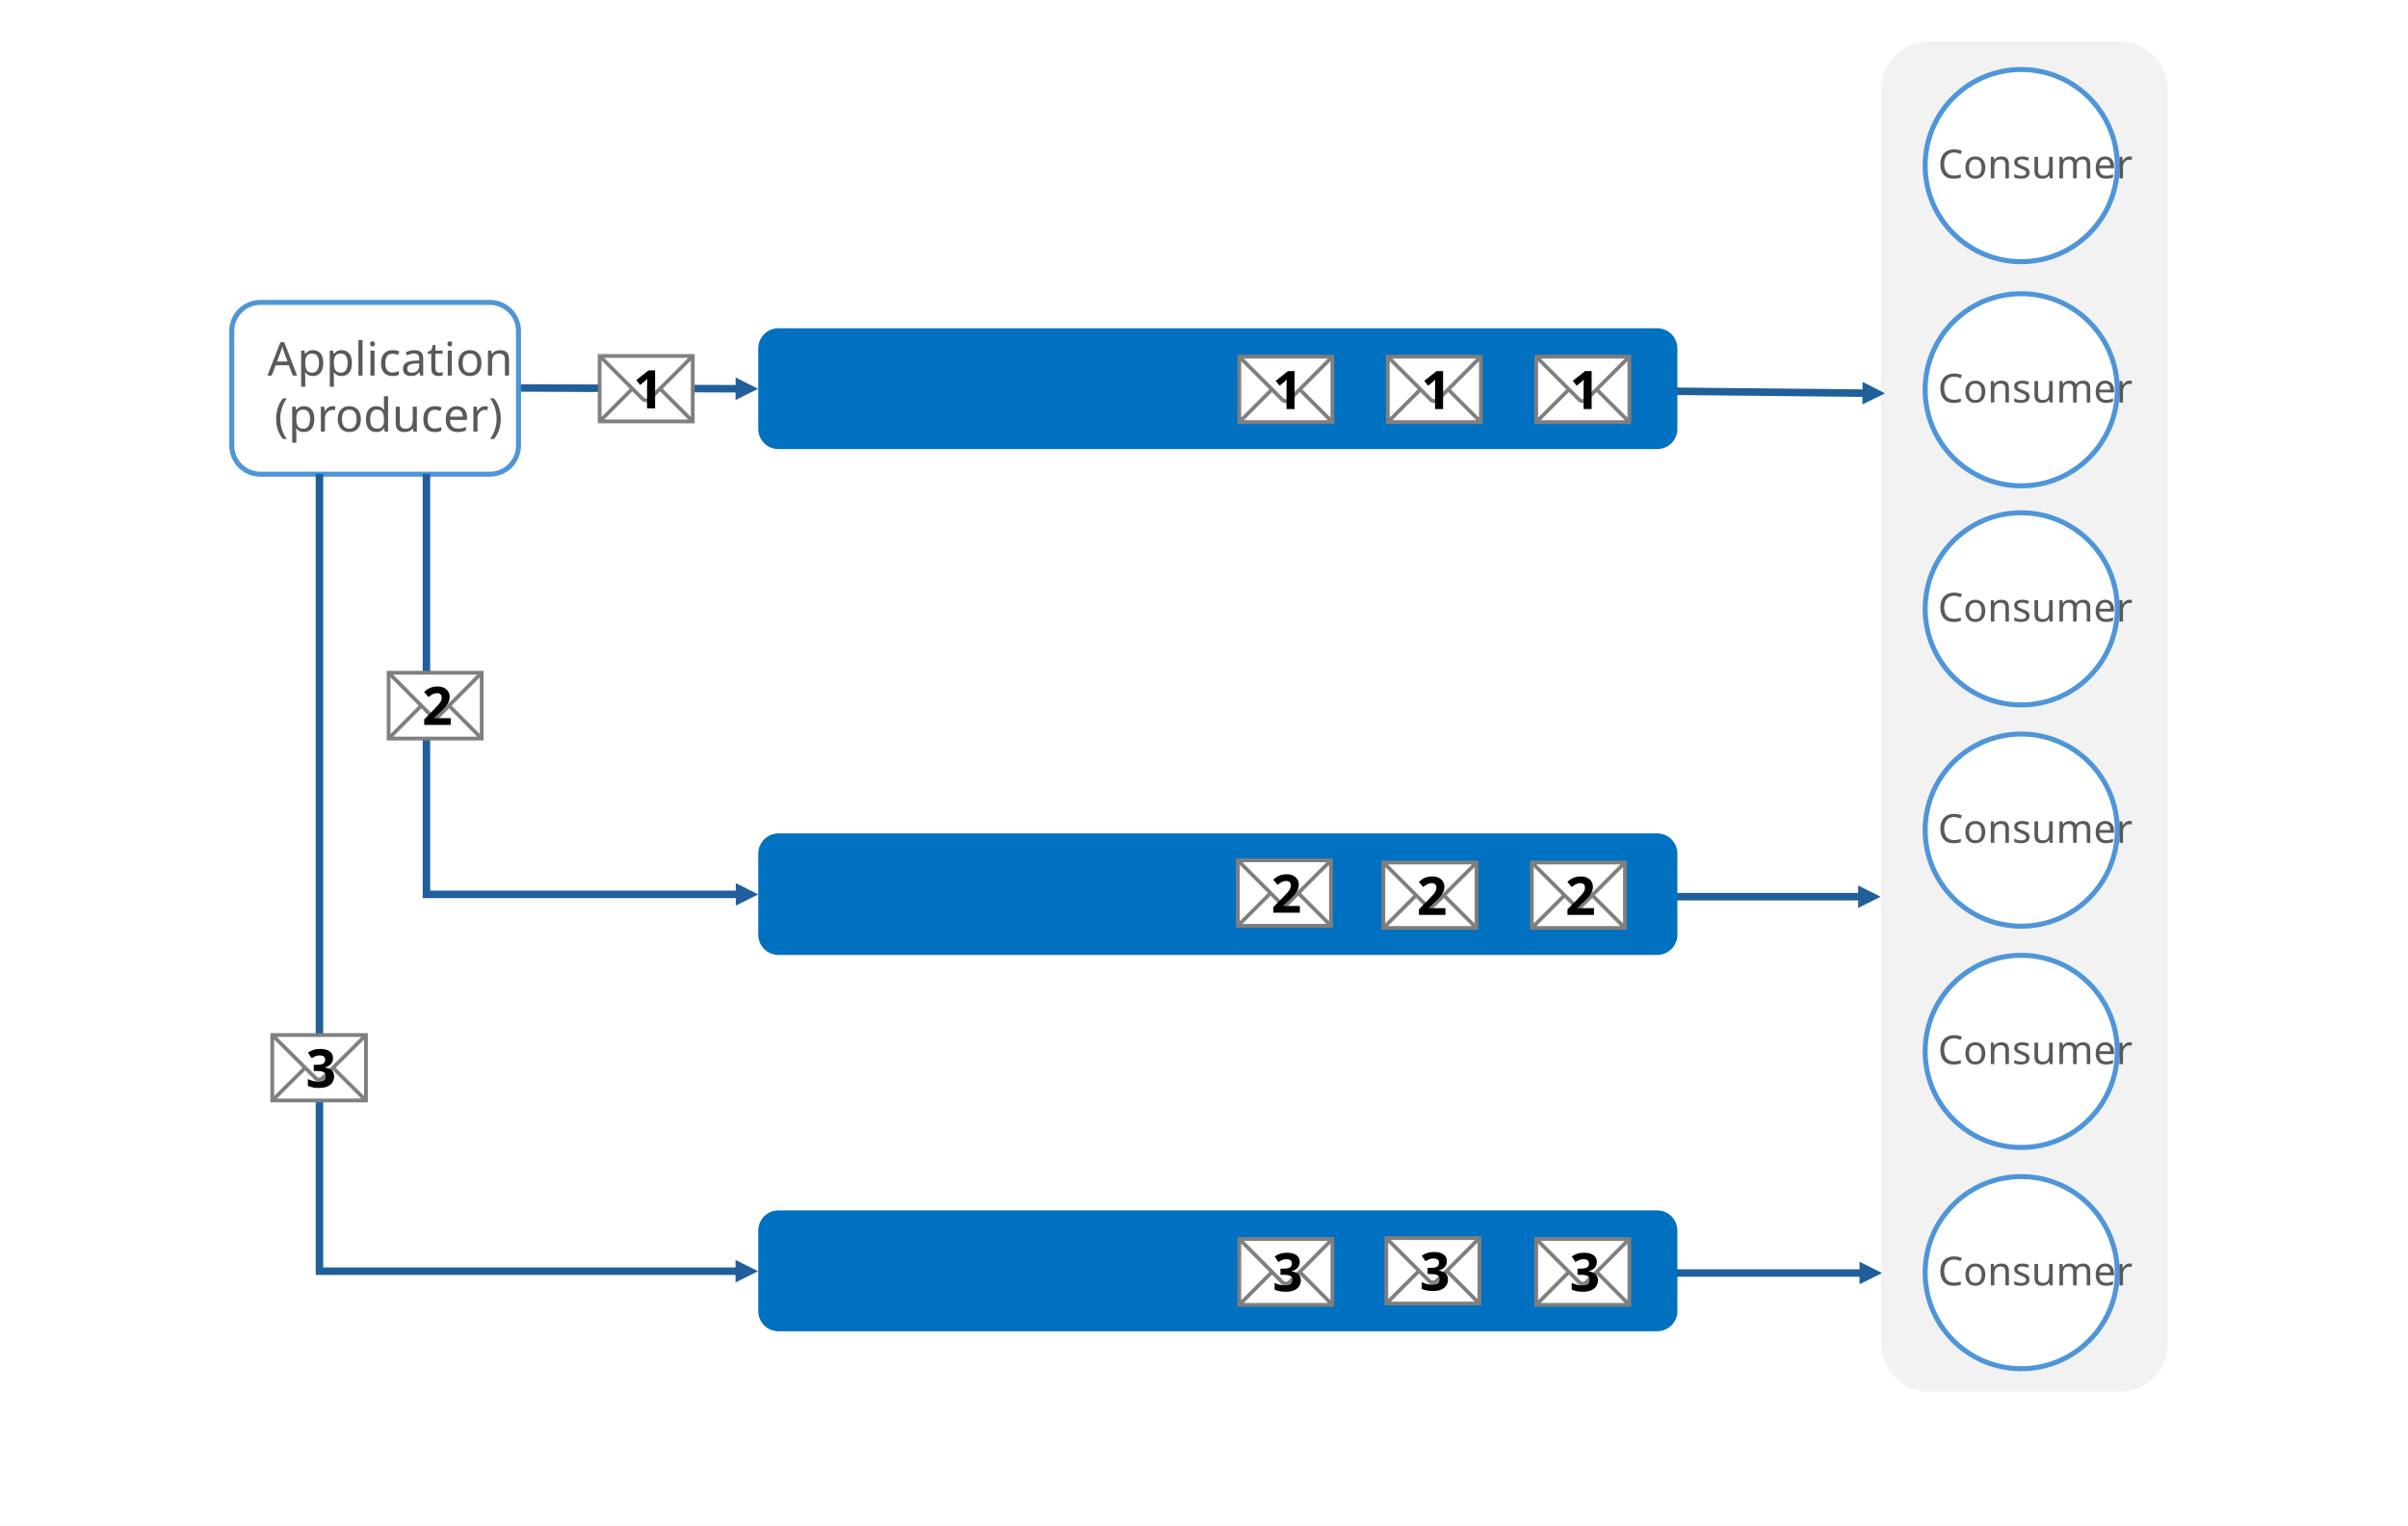
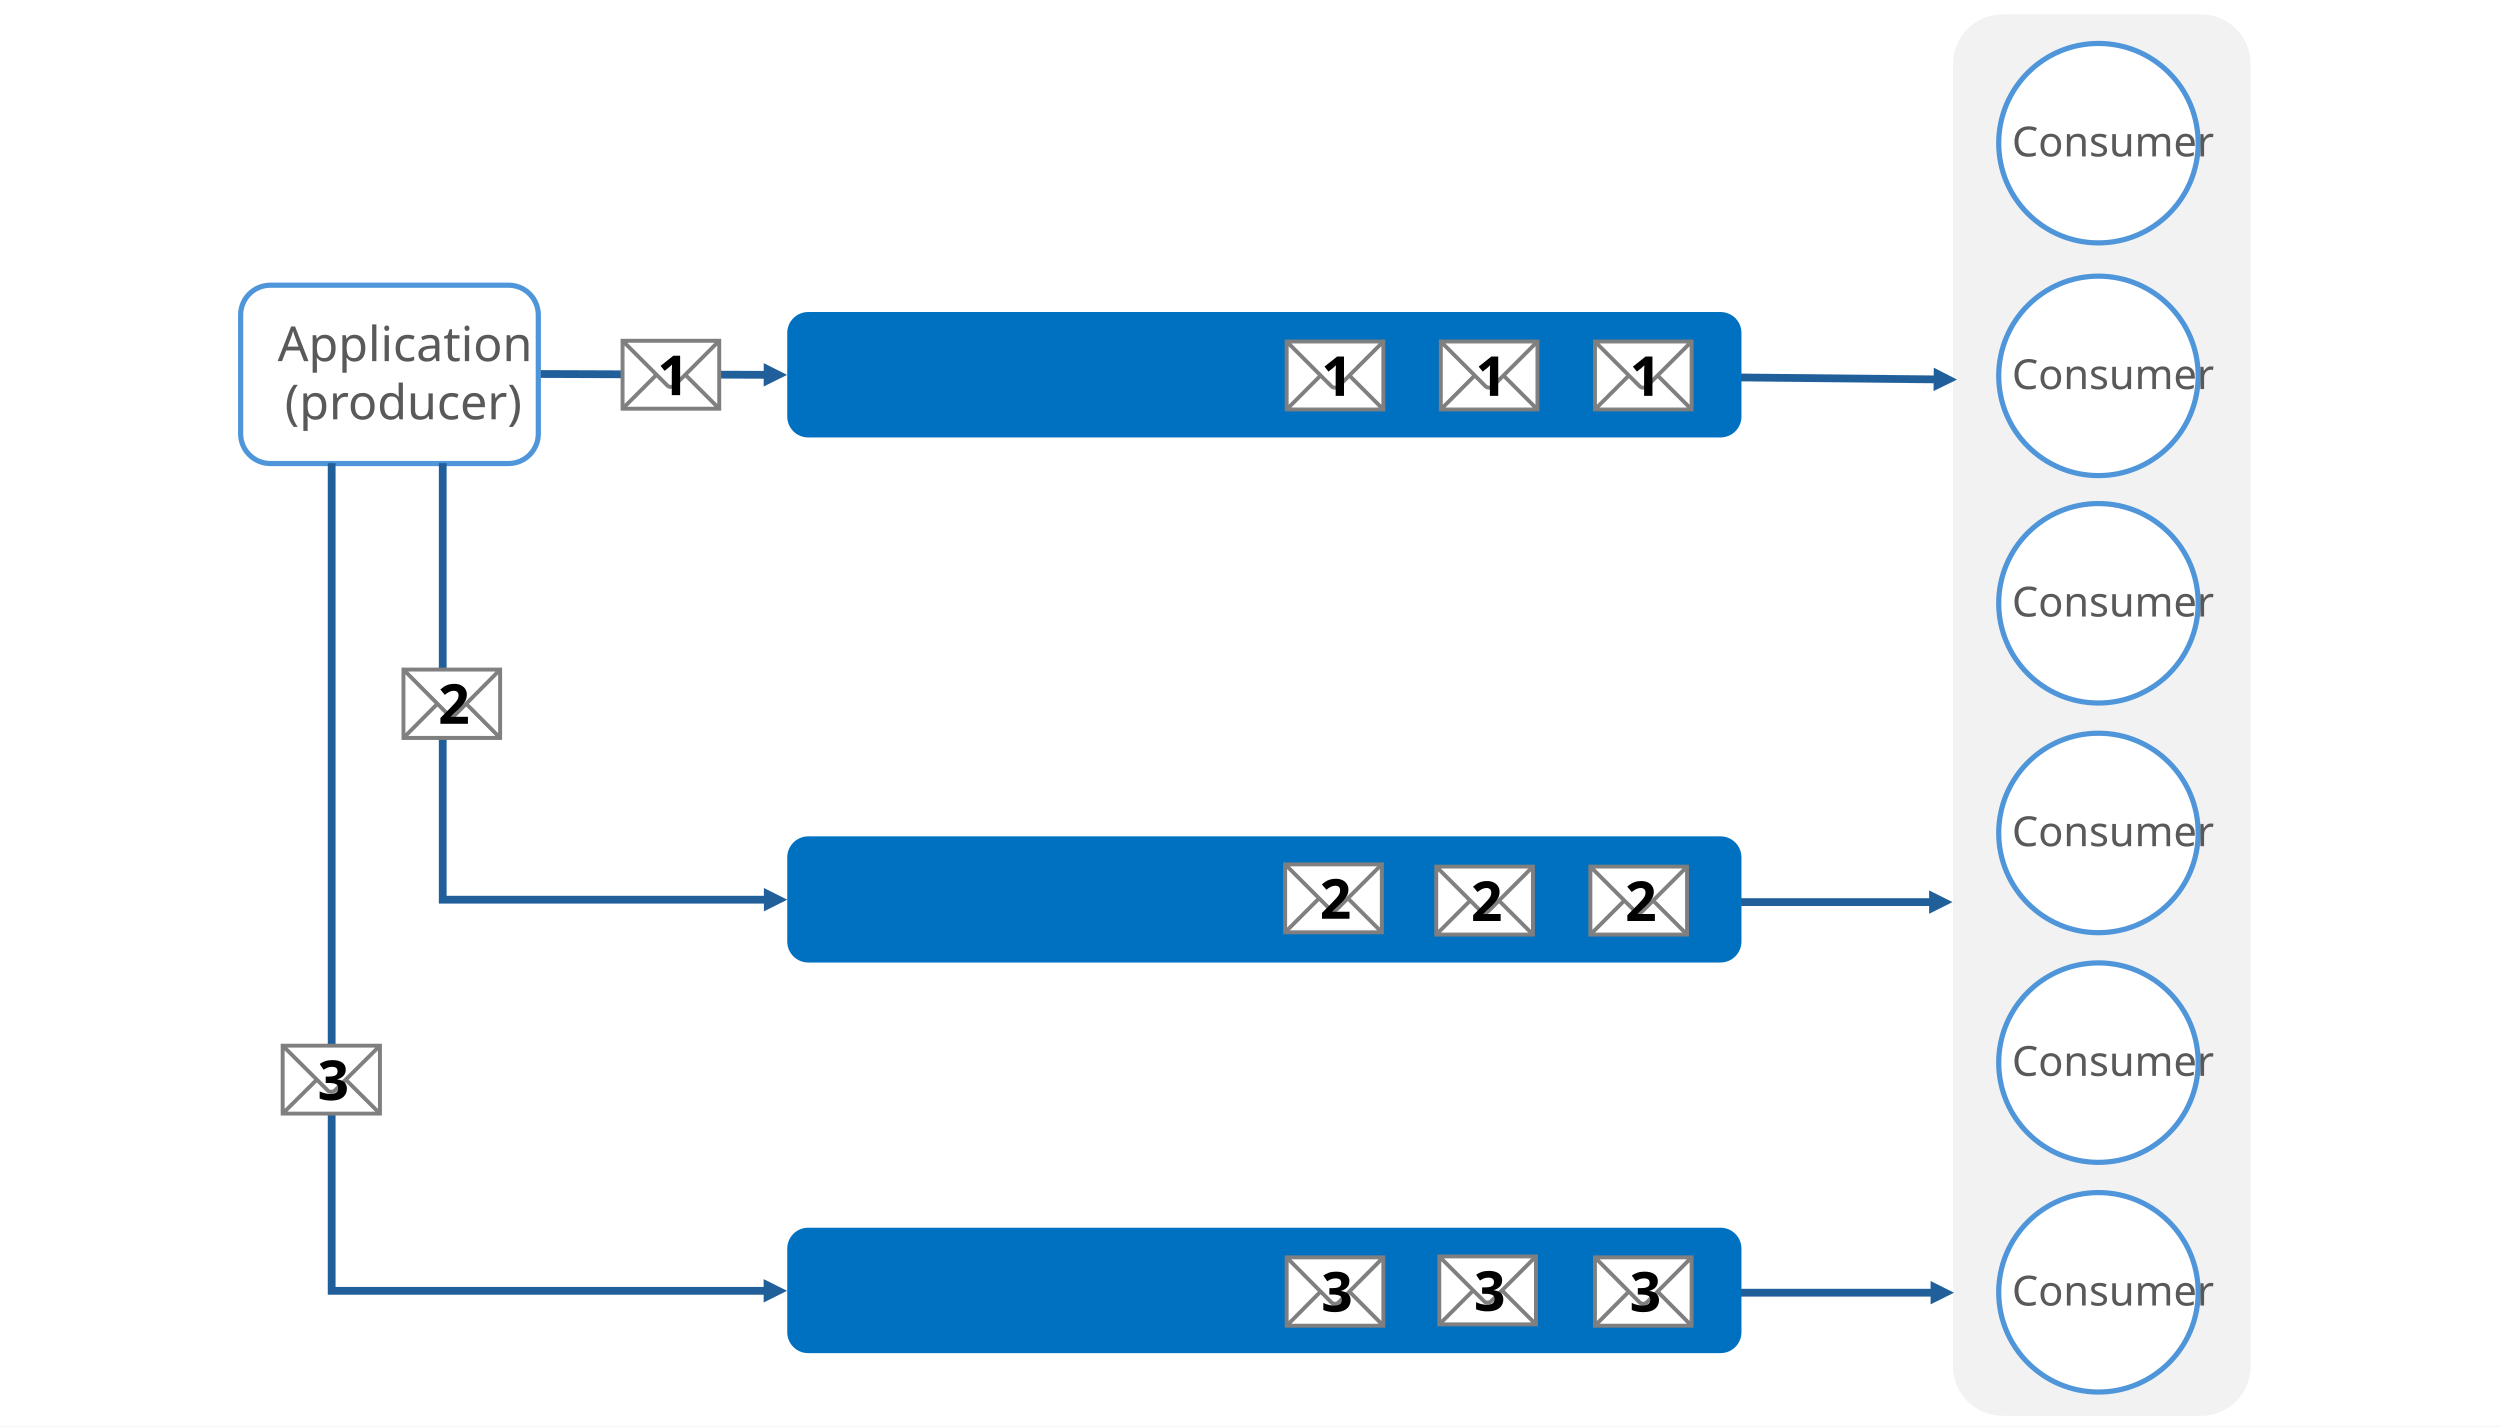
- <svg xmlns="http://www.w3.org/2000/svg" width="3309" height="2096" xml:space="preserve" overflow="hidden">
-   <g transform="translate(-550 -246)">
-     <rect x="550" y="246" width="3309" height="2096" fill="#FFFFFF" />
+ <svg xmlns="http://www.w3.org/2000/svg" width="3309" height="1888" xml:space="preserve" overflow="hidden">
+   <defs>
+     <clipPath id="clip0">
+       <rect x="550" y="284" width="3309" height="1888" />
+     </clipPath>
+   </defs>
+   <g clip-path="url(#clip0)" transform="translate(-550 -284)">
+     <rect x="550" y="284" width="3309" height="1888" fill="#FFFFFF" />
    <path d="M3135 368.651C3135 332.393 3164.39 303 3200.65 303L3463.25 303C3499.51 303 3528.9 332.393 3528.9 368.651L3528.9 2092.35C3528.9 2128.61 3499.51 2158 3463.25 2158L3200.65 2158C3164.39 2158 3135 2128.61 3135 2092.35Z" fill="#F2F2F2" fill-rule="evenodd" />
    <rect x="2381.5" y="735.5" width="74" height="90" stroke="#042433" stroke-width="6.875" stroke-miterlimit="8" fill="#156082" />
    <path d="M2790.05 777.844 3114.6 781.019 3114.5 791.331 2789.95 788.156ZM3109.54 770.656 3140.33 786.427 3109.24 801.592Z" fill="#215F9A" />
    <path d="M1262.02 773.844 1566 774.966 1565.96 785.279 1261.98 784.156ZM1560.88 764.635 1591.76 780.218 1560.77 795.572Z" fill="#215F9A" />
    <path d="M868.5 700.834C868.5 679.11 886.111 661.5 907.834 661.5L1223.17 661.5C1244.89 661.5 1262.5 679.11 1262.5 700.834L1262.5 858.166C1262.5 879.89 1244.89 897.5 1223.17 897.5L907.834 897.5C886.111 897.5 868.5 879.89 868.5 858.166Z" stroke="#4E95D9" stroke-width="6.875" stroke-miterlimit="8" fill="#FFFFFF" fill-rule="evenodd" />
    <text fill="#595959" font-family="Calibri,Calibri_MSFontService,sans-serif" font-weight="400" font-size="64" transform="matrix(1 0 0 1 917.492 762)">Application</text>
    <text fill="#595959" font-family="Calibri,Calibri_MSFontService,sans-serif" font-weight="400" font-size="64" transform="matrix(1 0 0 1 926.911 839)">(producer)</text>
    <path d="M1592 724.668C1592 709.387 1604.39 697 1619.67 697L2827.33 697C2842.61 697 2855 709.387 2855 724.668L2855 835.333C2855 850.613 2842.61 863 2827.33 863L1619.67 863C1604.39 863 1592 850.613 1592 835.333Z" fill="#0070C0" fill-rule="evenodd" />
    <rect x="2458" y="737" width="127" height="89" fill="#FFFFFF" />
    <g>
      <g>
        <g>
          <path d="M17.292 36.312 17.292 129.687 148.708 129.687 148.708 36.312ZM86.669 95.906C84.639 97.924 81.361 97.924 79.331 95.906L23.224 39.8C23.218 39.793 23.218 39.782 23.225 39.776 23.228 39.773 23.232 39.771 23.236 39.771L142.763 39.771C142.773 39.771 142.78 39.779 142.78 39.788 142.78 39.793 142.778 39.797 142.775 39.8ZM61.534 83 20.779 123.754C20.773 123.761 20.762 123.761 20.755 123.754 20.752 123.751 20.75 123.747 20.75 123.742L20.75 42.257C20.75 42.248 20.758 42.24 20.767 42.24 20.772 42.24 20.776 42.242 20.779 42.245ZM63.979 85.445 76.885 98.351C80.261 101.728 85.736 101.729 89.113 98.353 89.113 98.352 89.114 98.352 89.114 98.351L102.021 85.445 142.775 126.2C142.782 126.206 142.782 126.217 142.775 126.224 142.772 126.227 142.768 126.229 142.763 126.229L23.236 126.229C23.227 126.229 23.219 126.221 23.219 126.211 23.22 126.207 23.221 126.203 23.224 126.2ZM104.466 83 145.22 42.245C145.227 42.238 145.238 42.239 145.245 42.245 145.248 42.249 145.25 42.253 145.25 42.257L145.25 123.742C145.25 123.752 145.242 123.759 145.232 123.759 145.228 123.759 145.223 123.758 145.22 123.754Z" stroke="#7F7F7F" stroke-width="1.729" fill="#7F7F7F" transform="matrix(1 0 0 1 2438 698)" />
        </g>
      </g>
    </g>
    <text font-family="Calibri,Calibri_MSFontService,sans-serif" font-weight="700" font-size="73" transform="matrix(1 0 0 1 2502.89 808)">1</text>
    <rect x="1375" y="735" width="127" height="90" fill="#FFFFFF" />
    <g>
      <g>
        <g>
          <path d="M1372.29 733.313 1372.29 826.688 1503.71 826.688 1503.71 733.313ZM1441.67 792.907C1439.64 794.925 1436.36 794.925 1434.33 792.907L1378.22 736.8C1378.22 736.794 1378.22 736.783 1378.22 736.776 1378.23 736.773 1378.23 736.771 1378.24 736.771L1497.76 736.771C1497.77 736.771 1497.78 736.779 1497.78 736.788 1497.78 736.793 1497.78 736.797 1497.78 736.8ZM1416.53 780 1375.78 820.755C1375.77 820.762 1375.76 820.761 1375.76 820.755 1375.75 820.751 1375.75 820.747 1375.75 820.743L1375.75 739.258C1375.75 739.248 1375.76 739.24 1375.77 739.24 1375.77 739.241 1375.78 739.242 1375.78 739.245ZM1418.98 782.445 1431.89 795.352C1435.26 798.729 1440.74 798.729 1444.11 795.353 1444.11 795.353 1444.11 795.352 1444.11 795.352L1457.02 782.445 1497.78 823.2C1497.78 823.207 1497.78 823.218 1497.78 823.224 1497.77 823.227 1497.77 823.229 1497.76 823.229L1378.24 823.229C1378.23 823.229 1378.22 823.221 1378.22 823.212 1378.22 823.207 1378.22 823.203 1378.22 823.2ZM1459.47 780 1500.22 739.245C1500.23 739.239 1500.24 739.239 1500.25 739.246 1500.25 739.249 1500.25 739.253 1500.25 739.258L1500.25 820.743C1500.25 820.752 1500.24 820.76 1500.23 820.76 1500.23 820.76 1500.22 820.758 1500.22 820.755Z" stroke="#7F7F7F" stroke-width="1.729" fill="#7F7F7F" />
        </g>
      </g>
    </g>
    <text font-family="Calibri,Calibri_MSFontService,sans-serif" font-weight="700" font-size="73" transform="matrix(1 0 0 1 1420.06 807)">1</text>
    <rect x="2662" y="737" width="127" height="89" fill="#FFFFFF" />
    <g>
      <g>
        <g>
          <path d="M17.292 36.312 17.292 129.687 148.708 129.687 148.708 36.312ZM86.669 95.906C84.639 97.924 81.361 97.924 79.331 95.906L23.224 39.8C23.218 39.793 23.218 39.782 23.225 39.776 23.228 39.773 23.232 39.771 23.236 39.771L142.763 39.771C142.773 39.771 142.78 39.779 142.78 39.788 142.78 39.793 142.778 39.797 142.775 39.8ZM61.534 83 20.779 123.754C20.773 123.761 20.762 123.761 20.755 123.754 20.752 123.751 20.75 123.747 20.75 123.742L20.75 42.257C20.75 42.248 20.758 42.24 20.767 42.24 20.772 42.24 20.776 42.242 20.779 42.245ZM63.979 85.445 76.885 98.351C80.261 101.728 85.736 101.729 89.113 98.353 89.113 98.352 89.114 98.352 89.114 98.351L102.021 85.445 142.775 126.2C142.782 126.206 142.782 126.217 142.775 126.224 142.772 126.227 142.768 126.229 142.763 126.229L23.236 126.229C23.227 126.229 23.219 126.221 23.219 126.211 23.22 126.207 23.221 126.203 23.224 126.2ZM104.466 83 145.22 42.245C145.227 42.238 145.238 42.239 145.245 42.245 145.248 42.249 145.25 42.253 145.25 42.257L145.25 123.742C145.25 123.752 145.242 123.759 145.232 123.759 145.228 123.759 145.223 123.758 145.22 123.754Z" stroke="#7F7F7F" stroke-width="1.729" fill="#7F7F7F" transform="matrix(1 0 0 1 2642 698)" />
        </g>
      </g>
    </g>
    <text font-family="Calibri,Calibri_MSFontService,sans-serif" font-weight="700" font-size="73" transform="matrix(1 0 0 1 2707.01 808)">1</text>
    <rect x="2254" y="737" width="127" height="89" fill="#FFFFFF" />
    <g>
      <g>
        <g>
          <path d="M17.292 36.312 17.292 129.687 148.708 129.687 148.708 36.312ZM86.669 95.906C84.639 97.924 81.361 97.924 79.331 95.906L23.224 39.8C23.218 39.793 23.218 39.782 23.225 39.776 23.228 39.773 23.232 39.771 23.236 39.771L142.763 39.771C142.773 39.771 142.78 39.779 142.78 39.788 142.78 39.793 142.778 39.797 142.775 39.8ZM61.534 83 20.779 123.754C20.773 123.761 20.762 123.761 20.755 123.754 20.752 123.751 20.75 123.747 20.75 123.742L20.75 42.257C20.75 42.248 20.758 42.24 20.767 42.24 20.772 42.24 20.776 42.242 20.779 42.245ZM63.979 85.445 76.885 98.351C80.261 101.728 85.736 101.729 89.113 98.353 89.113 98.352 89.114 98.352 89.114 98.351L102.021 85.445 142.775 126.2C142.782 126.206 142.782 126.217 142.775 126.224 142.772 126.227 142.768 126.229 142.763 126.229L23.236 126.229C23.227 126.229 23.219 126.221 23.219 126.211 23.22 126.207 23.221 126.203 23.224 126.2ZM104.466 83 145.22 42.245C145.227 42.238 145.238 42.239 145.245 42.245 145.248 42.249 145.25 42.253 145.25 42.257L145.25 123.742C145.25 123.752 145.242 123.759 145.232 123.759 145.228 123.759 145.223 123.758 145.22 123.754Z" stroke="#7F7F7F" stroke-width="1.729" fill="#7F7F7F" transform="matrix(1 0 0 1 2234 698)" />
        </g>
      </g>
    </g>
    <text font-family="Calibri,Calibri_MSFontService,sans-serif" font-weight="700" font-size="73" transform="matrix(1 0 0 1 2298.76 808)">1</text>
    <path d="M3195.5 473.5C3195.5 400.598 3254.6 341.5 3327.5 341.5 3400.4 341.5 3459.5 400.598 3459.5 473.5 3459.5 546.401 3400.4 605.5 3327.5 605.5 3254.6 605.5 3195.5 546.401 3195.5 473.5Z" stroke="#4E95D9" stroke-width="6.875" stroke-miterlimit="8" fill="#FFFFFF" fill-rule="evenodd" />
    <text fill="#595959" font-family="Calibri,Calibri_MSFontService,sans-serif" font-weight="400" font-size="55" transform="matrix(1 0 0 1 3213.03 491)">Consumer</text>
    <path d="M3195.5 781.5C3195.5 708.598 3254.6 649.5 3327.5 649.5 3400.4 649.5 3459.5 708.598 3459.5 781.5 3459.5 854.401 3400.4 913.5 3327.5 913.5 3254.6 913.5 3195.5 854.401 3195.5 781.5Z" stroke="#4E95D9" stroke-width="6.875" stroke-miterlimit="8" fill="#FFFFFF" fill-rule="evenodd" />
    <text fill="#595959" font-family="Calibri,Calibri_MSFontService,sans-serif" font-weight="400" font-size="55" transform="matrix(1 0 0 1 3213.03 799)">Consumer</text>
    <path d="M2784 1472.84 3108.55 1472.84 3108.55 1483.16 2784 1483.16ZM3103.39 1462.53 3134.33 1478 3103.39 1493.47Z" fill="#215F9A" />
    <path d="M1592 1418.83C1592 1403.46 1604.46 1391 1619.83 1391L2827.17 1391C2842.54 1391 2855 1403.46 2855 1418.83L2855 1530.17C2855 1545.54 2842.54 1558 2827.17 1558L1619.83 1558C1604.46 1558 1592 1545.54 1592 1530.17Z" fill="#0070C0" fill-rule="evenodd" />
    <g>
      <g>
        <g>
          <path d="M1815.5 1616.75 1815.5 1809.25 2090.5 1809.25 2090.5 1616.75 1815.5 1616.75ZM1957.81 1736.72C1955.06 1739.47 1950.94 1739.47 1948.19 1736.72L1846.44 1637.37 2059.91 1637.37 1957.81 1736.72ZM1903.16 1711.97 1836.12 1779.34 1836.12 1646.31 1903.16 1711.97ZM1913.12 1721.59 1938.91 1746.69C1943.03 1750.47 1948.19 1752.53 1953.34 1752.53 1958.5 1752.53 1963.66 1750.47 1967.78 1746.69L1993.56 1721.59 2060.25 1788.62 1846.09 1788.62 1913.12 1721.59ZM2002.84 1711.97 2069.88 1646.66 2069.88 1779 2002.84 1711.97Z" fill="#FFFFFF" />
        </g>
      </g>
    </g>
    <rect x="2452" y="1431" width="127" height="90" fill="#FFFFFF" />
    <g>
      <g>
        <g>
          <path d="M2449.29 1429.31 2449.29 1522.69 2580.71 1522.69 2580.71 1429.31ZM2518.67 1488.91C2516.64 1490.92 2513.36 1490.92 2511.33 1488.91L2455.22 1432.8C2455.22 1432.79 2455.22 1432.78 2455.22 1432.78 2455.23 1432.77 2455.23 1432.77 2455.24 1432.77L2574.76 1432.77C2574.77 1432.77 2574.78 1432.78 2574.78 1432.79 2574.78 1432.79 2574.78 1432.8 2574.78 1432.8ZM2493.53 1476 2452.78 1516.75C2452.77 1516.76 2452.76 1516.76 2452.76 1516.75 2452.75 1516.75 2452.75 1516.75 2452.75 1516.74L2452.75 1435.26C2452.75 1435.25 2452.76 1435.24 2452.77 1435.24 2452.77 1435.24 2452.78 1435.24 2452.78 1435.25ZM2495.98 1478.44 2508.89 1491.35C2512.26 1494.73 2517.74 1494.73 2521.11 1491.35 2521.11 1491.35 2521.11 1491.35 2521.11 1491.35L2534.02 1478.44 2574.78 1519.2C2574.78 1519.21 2574.78 1519.22 2574.78 1519.22 2574.77 1519.23 2574.77 1519.23 2574.76 1519.23L2455.24 1519.23C2455.23 1519.23 2455.22 1519.22 2455.22 1519.21 2455.22 1519.21 2455.22 1519.2 2455.22 1519.2ZM2536.47 1476 2577.22 1435.25C2577.23 1435.24 2577.24 1435.24 2577.25 1435.25 2577.25 1435.25 2577.25 1435.25 2577.25 1435.26L2577.25 1516.74C2577.25 1516.75 2577.24 1516.76 2577.23 1516.76 2577.23 1516.76 2577.22 1516.76 2577.22 1516.75Z" stroke="#7F7F7F" stroke-width="1.729" fill="#7F7F7F" />
        </g>
      </g>
    </g>
    <text font-family="Calibri,Calibri_MSFontService,sans-serif" font-weight="700" font-size="73" transform="matrix(1 0 0 1 2496.92 1503)">2</text>
    <rect x="2656" y="1431" width="127" height="90" fill="#FFFFFF" />
    <g>
      <g>
        <g>
          <path d="M2653.29 1429.31 2653.29 1522.69 2784.71 1522.69 2784.71 1429.31ZM2722.67 1488.91C2720.64 1490.92 2717.36 1490.92 2715.33 1488.91L2659.22 1432.8C2659.22 1432.79 2659.22 1432.78 2659.22 1432.78 2659.23 1432.77 2659.23 1432.77 2659.24 1432.77L2778.76 1432.77C2778.77 1432.77 2778.78 1432.78 2778.78 1432.79 2778.78 1432.79 2778.78 1432.8 2778.78 1432.8ZM2697.53 1476 2656.78 1516.75C2656.77 1516.76 2656.76 1516.76 2656.75 1516.75 2656.75 1516.75 2656.75 1516.75 2656.75 1516.74L2656.75 1435.26C2656.75 1435.25 2656.76 1435.24 2656.77 1435.24 2656.77 1435.24 2656.78 1435.24 2656.78 1435.25ZM2699.98 1478.44 2712.89 1491.35C2716.26 1494.73 2721.74 1494.73 2725.11 1491.35 2725.11 1491.35 2725.11 1491.35 2725.11 1491.35L2738.02 1478.44 2778.78 1519.2C2778.78 1519.21 2778.78 1519.22 2778.78 1519.22 2778.77 1519.23 2778.77 1519.23 2778.76 1519.23L2659.24 1519.23C2659.23 1519.23 2659.22 1519.22 2659.22 1519.21 2659.22 1519.21 2659.22 1519.2 2659.22 1519.2ZM2740.47 1476 2781.22 1435.25C2781.23 1435.24 2781.24 1435.24 2781.24 1435.25 2781.25 1435.25 2781.25 1435.25 2781.25 1435.26L2781.25 1516.74C2781.25 1516.75 2781.24 1516.76 2781.23 1516.76 2781.23 1516.76 2781.22 1516.76 2781.22 1516.75Z" stroke="#7F7F7F" stroke-width="1.729" fill="#7F7F7F" />
        </g>
      </g>
    </g>
    <text font-family="Calibri,Calibri_MSFontService,sans-serif" font-weight="700" font-size="73" transform="matrix(1 0 0 1 2701.04 1503)">2</text>
    <path d="M3195.5 1386.5C3195.5 1313.6 3254.6 1254.5 3327.5 1254.5 3400.4 1254.5 3459.5 1313.6 3459.5 1386.5 3459.5 1459.4 3400.4 1518.5 3327.5 1518.5 3254.6 1518.5 3195.5 1459.4 3195.5 1386.5Z" stroke="#4E95D9" stroke-width="6.875" stroke-miterlimit="8" fill="#FFFFFF" fill-rule="evenodd" />
    <text fill="#595959" font-family="Calibri,Calibri_MSFontService,sans-serif" font-weight="400" font-size="55" transform="matrix(1 0 0 1 3213.03 1404)">Consumer</text>
    <path d="M5.37402e-06-5.156 320.487-5.156 320.487 5.157-5.37402e-06 5.156ZM315.33-15.468 346.268 0 315.33 15.469Z" fill="#215F9A" transform="matrix(1 0 0 -1 2790 1995)" />
    <path d="M1592 1936.67C1592 1921.39 1604.39 1909 1619.67 1909L2827.33 1909C2842.61 1909 2855 1921.39 2855 1936.67L2855 2047.33C2855 2062.61 2842.61 2075 2827.33 2075L1619.67 2075C1604.39 2075 1592 2062.61 1592 2047.33Z" fill="#0070C0" fill-rule="evenodd" />
    <rect x="2662" y="1949" width="127" height="89" fill="#FFFFFF" />
    <g>
      <g>
        <g>
          <path d="M17.292 36.312 17.292 129.688 148.708 129.688 148.708 36.312ZM86.669 95.906C84.639 97.924 81.361 97.924 79.331 95.906L23.224 39.8C23.218 39.794 23.218 39.782 23.225 39.776 23.228 39.773 23.232 39.771 23.236 39.771L142.763 39.771C142.773 39.771 142.781 39.779 142.781 39.788 142.78 39.793 142.779 39.797 142.776 39.8ZM61.534 83 20.779 123.755C20.773 123.761 20.762 123.761 20.755 123.755 20.752 123.751 20.75 123.747 20.75 123.743L20.75 42.257C20.75 42.248 20.758 42.24 20.767 42.24 20.772 42.24 20.776 42.242 20.779 42.245ZM63.979 85.445 76.886 98.352C80.262 101.728 85.736 101.729 89.113 98.353 89.113 98.353 89.114 98.352 89.114 98.352L102.021 85.445 142.776 126.2C142.782 126.207 142.782 126.218 142.775 126.224 142.772 126.227 142.768 126.229 142.763 126.229L23.236 126.229C23.227 126.229 23.219 126.221 23.219 126.212 23.22 126.207 23.221 126.203 23.224 126.2ZM104.466 83 145.221 42.245C145.227 42.239 145.238 42.239 145.245 42.245 145.248 42.249 145.25 42.253 145.25 42.257L145.25 123.743C145.25 123.752 145.242 123.76 145.233 123.76 145.228 123.76 145.224 123.758 145.221 123.755Z" stroke="#7F7F7F" stroke-width="1.729" fill="#7F7F7F" transform="matrix(1 0 0 1.00602 2642 1910)" />
        </g>
      </g>
    </g>
    <text font-family="Calibri,Calibri_MSFontService,sans-serif" font-weight="700" font-size="73" transform="matrix(1 0 0 1 2707.01 2020)">3</text>
    <path d="M3195.5 1994.5C3195.5 1921.6 3254.6 1862.5 3327.5 1862.5 3400.4 1862.5 3459.5 1921.6 3459.5 1994.5 3459.5 2067.4 3400.4 2126.5 3327.5 2126.5 3254.6 2126.5 3195.5 2067.4 3195.5 1994.5Z" stroke="#4E95D9" stroke-width="6.875" stroke-miterlimit="8" fill="#FFFFFF" fill-rule="evenodd" />
    <text fill="#595959" font-family="Calibri,Calibri_MSFontService,sans-serif" font-weight="400" font-size="55" transform="matrix(1 0 0 1 3213.03 2012)">Consumer</text>
    <path d="M3195.5 1690.5C3195.5 1617.6 3254.6 1558.5 3327.5 1558.5 3400.4 1558.5 3459.5 1617.6 3459.5 1690.5 3459.5 1763.4 3400.4 1822.5 3327.5 1822.5 3254.6 1822.5 3195.5 1763.4 3195.5 1690.5Z" stroke="#4E95D9" stroke-width="6.875" stroke-miterlimit="8" fill="#FFFFFF" fill-rule="evenodd" />
    <text fill="#595959" font-family="Calibri,Calibri_MSFontService,sans-serif" font-weight="400" font-size="55" transform="matrix(1 0 0 1 3213.03 1708)">Consumer</text>
    <path d="M3195.5 1082.5C3195.5 1009.6 3254.6 950.5 3327.5 950.5 3400.4 950.5 3459.5 1009.6 3459.5 1082.5 3459.5 1155.4 3400.4 1214.5 3327.5 1214.5 3254.6 1214.5 3195.5 1155.4 3195.5 1082.5Z" stroke="#4E95D9" stroke-width="6.875" stroke-miterlimit="8" fill="#FFFFFF" fill-rule="evenodd" />
    <text fill="#595959" font-family="Calibri,Calibri_MSFontService,sans-serif" font-weight="400" font-size="55" transform="matrix(1 0 0 1 3213.03 1100)">Consumer</text>
    <path d="M0-5.156 582.972-5.156 582.972 430.243 572.66 430.243 572.66 0 577.816 5.156 0 5.156ZM593.285 425.086 577.816 456.024 562.347 425.086Z" fill="#215F9A" transform="matrix(1.83697e-16 1 1 -1.83697e-16 1136 897)" />
    <path d="M0-5.156 1100.67-5.156 1100.67 576.907 1090.35 576.907 1090.35 0 1095.51 5.156 0 5.156ZM1110.98 571.751 1095.51 602.688 1080.04 571.751Z" fill="#215F9A" transform="matrix(1.83697e-16 1 1 -1.83697e-16 989 897)" />
    <rect x="1085" y="1171" width="127" height="89" fill="#FFFFFF" />
    <g>
      <g>
        <g>
          <path d="M17.292 36.312 17.292 129.688 148.708 129.688 148.708 36.312ZM86.669 95.906C84.639 97.924 81.361 97.924 79.331 95.906L23.224 39.8C23.218 39.794 23.218 39.782 23.225 39.776 23.228 39.773 23.232 39.771 23.236 39.771L142.763 39.771C142.773 39.771 142.781 39.779 142.781 39.788 142.78 39.793 142.779 39.797 142.776 39.8ZM61.534 83 20.779 123.755C20.773 123.761 20.762 123.761 20.755 123.755 20.752 123.751 20.75 123.747 20.75 123.743L20.75 42.257C20.75 42.248 20.758 42.24 20.767 42.24 20.772 42.24 20.776 42.242 20.779 42.245ZM63.979 85.445 76.886 98.352C80.262 101.728 85.736 101.729 89.113 98.353 89.113 98.353 89.114 98.352 89.114 98.352L102.021 85.445 142.776 126.2C142.782 126.207 142.782 126.218 142.775 126.224 142.772 126.227 142.768 126.229 142.763 126.229L23.236 126.229C23.227 126.229 23.219 126.221 23.219 126.212 23.22 126.207 23.221 126.203 23.224 126.2ZM104.466 83 145.221 42.245C145.227 42.239 145.238 42.239 145.245 42.245 145.248 42.249 145.25 42.253 145.25 42.257L145.25 123.743C145.25 123.752 145.242 123.76 145.233 123.76 145.228 123.76 145.224 123.758 145.221 123.755Z" stroke="#7F7F7F" stroke-width="1.729" fill="#7F7F7F" transform="matrix(1 0 0 1.00602 1065 1132)" />
        </g>
      </g>
    </g>
    <text font-family="Calibri,Calibri_MSFontService,sans-serif" font-weight="700" font-size="73" transform="matrix(1 0 0 1 1130.01 1242)">2</text>
    <rect x="2252" y="1429" width="127" height="89" fill="#FFFFFF" />
    <g>
      <g>
        <g>
          <path d="M2249.29 1426.31 2249.29 1519.69 2380.71 1519.69 2380.71 1426.31ZM2318.67 1485.91C2316.64 1487.92 2313.36 1487.92 2311.33 1485.91L2255.22 1429.8C2255.22 1429.79 2255.22 1429.78 2255.22 1429.78 2255.23 1429.77 2255.23 1429.77 2255.24 1429.77L2374.76 1429.77C2374.77 1429.77 2374.78 1429.78 2374.78 1429.79 2374.78 1429.79 2374.78 1429.8 2374.78 1429.8ZM2293.53 1473 2252.78 1513.75C2252.77 1513.76 2252.76 1513.76 2252.76 1513.75 2252.75 1513.75 2252.75 1513.75 2252.75 1513.74L2252.75 1432.26C2252.75 1432.25 2252.76 1432.24 2252.77 1432.24 2252.77 1432.24 2252.78 1432.24 2252.78 1432.25ZM2295.98 1475.45 2308.89 1488.35C2312.26 1491.73 2317.74 1491.73 2321.11 1488.35 2321.11 1488.35 2321.11 1488.35 2321.11 1488.35L2334.02 1475.45 2374.78 1516.2C2374.78 1516.21 2374.78 1516.22 2374.78 1516.22 2374.77 1516.23 2374.77 1516.23 2374.76 1516.23L2255.24 1516.23C2255.23 1516.23 2255.22 1516.22 2255.22 1516.21 2255.22 1516.21 2255.22 1516.2 2255.22 1516.2ZM2336.47 1473 2377.22 1432.25C2377.23 1432.24 2377.24 1432.24 2377.25 1432.25 2377.25 1432.25 2377.25 1432.25 2377.25 1432.26L2377.25 1513.74C2377.25 1513.75 2377.24 1513.76 2377.23 1513.76 2377.23 1513.76 2377.22 1513.76 2377.22 1513.75Z" stroke="#7F7F7F" stroke-width="1.729" fill="#7F7F7F" />
        </g>
      </g>
    </g>
    <text font-family="Calibri,Calibri_MSFontService,sans-serif" font-weight="700" font-size="73" transform="matrix(1 0 0 1 2296.85 1500)">2</text>
    <rect x="2456" y="1948" width="127" height="89" fill="#FFFFFF" />
    <g>
      <g>
        <g>
          <path d="M17.292 36.312 17.292 129.687 148.708 129.687 148.708 36.312ZM86.669 95.906C84.639 97.924 81.361 97.924 79.331 95.906L23.224 39.8C23.218 39.793 23.218 39.782 23.225 39.776 23.228 39.773 23.232 39.771 23.236 39.771L142.763 39.771C142.773 39.771 142.78 39.779 142.78 39.788 142.78 39.793 142.778 39.797 142.775 39.8ZM61.534 83 20.779 123.754C20.773 123.761 20.762 123.761 20.755 123.754 20.752 123.751 20.75 123.747 20.75 123.742L20.75 42.257C20.75 42.248 20.758 42.24 20.767 42.24 20.772 42.24 20.776 42.242 20.779 42.245ZM63.979 85.445 76.885 98.351C80.261 101.728 85.736 101.729 89.113 98.353 89.113 98.352 89.114 98.352 89.114 98.351L102.021 85.445 142.775 126.2C142.782 126.206 142.782 126.217 142.775 126.224 142.772 126.227 142.768 126.229 142.763 126.229L23.236 126.229C23.227 126.229 23.219 126.221 23.219 126.211 23.22 126.207 23.221 126.203 23.224 126.2ZM104.466 83 145.22 42.245C145.227 42.238 145.238 42.239 145.245 42.245 145.248 42.249 145.25 42.253 145.25 42.257L145.25 123.742C145.25 123.752 145.242 123.759 145.232 123.759 145.228 123.759 145.223 123.758 145.22 123.754Z" stroke="#7F7F7F" stroke-width="1.729" fill="#7F7F7F" transform="matrix(1 0 0 1 2436 1909)" />
        </g>
      </g>
    </g>
    <text font-family="Calibri,Calibri_MSFontService,sans-serif" font-weight="700" font-size="73" transform="matrix(1 0 0 1 2500.94 2019)">3</text>
    <rect x="2254" y="1949" width="127" height="89" fill="#FFFFFF" />
    <g>
      <g>
        <g>
          <path d="M17.292 36.312 17.292 129.688 148.708 129.688 148.708 36.312ZM86.669 95.906C84.639 97.924 81.361 97.924 79.331 95.906L23.224 39.8C23.218 39.794 23.218 39.782 23.225 39.776 23.228 39.773 23.232 39.771 23.236 39.771L142.763 39.771C142.773 39.771 142.781 39.779 142.781 39.788 142.78 39.793 142.779 39.797 142.776 39.8ZM61.534 83 20.779 123.755C20.773 123.761 20.762 123.761 20.755 123.755 20.752 123.751 20.75 123.747 20.75 123.743L20.75 42.257C20.75 42.248 20.758 42.24 20.767 42.24 20.772 42.24 20.776 42.242 20.779 42.245ZM63.979 85.445 76.886 98.352C80.262 101.728 85.736 101.729 89.113 98.353 89.113 98.353 89.114 98.352 89.114 98.352L102.021 85.445 142.776 126.2C142.782 126.207 142.782 126.218 142.775 126.224 142.772 126.227 142.768 126.229 142.763 126.229L23.236 126.229C23.227 126.229 23.219 126.221 23.219 126.212 23.22 126.207 23.221 126.203 23.224 126.2ZM104.466 83 145.221 42.245C145.227 42.239 145.238 42.239 145.245 42.245 145.248 42.249 145.25 42.253 145.25 42.257L145.25 123.743C145.25 123.752 145.242 123.76 145.233 123.76 145.228 123.76 145.224 123.758 145.221 123.755Z" stroke="#7F7F7F" stroke-width="1.729" fill="#7F7F7F" transform="matrix(1 0 0 1.00602 2234 1910)" />
        </g>
      </g>
    </g>
    <text font-family="Calibri,Calibri_MSFontService,sans-serif" font-weight="700" font-size="73" transform="matrix(1 0 0 1 2298.76 2020)">3</text>
    <rect x="926" y="1668" width="126" height="90" fill="#FFFFFF" />
    <g>
      <g>
        <g>
          <path d="M17.292 36.312 17.292 129.688 148.708 129.688 148.708 36.312ZM86.669 95.906C84.639 97.924 81.361 97.924 79.331 95.906L23.224 39.8C23.218 39.794 23.218 39.782 23.225 39.776 23.228 39.773 23.232 39.771 23.236 39.771L142.763 39.771C142.773 39.771 142.781 39.779 142.781 39.788 142.78 39.793 142.779 39.797 142.776 39.8ZM61.534 83 20.779 123.755C20.773 123.761 20.762 123.761 20.755 123.755 20.752 123.751 20.75 123.747 20.75 123.743L20.75 42.257C20.75 42.248 20.758 42.24 20.767 42.24 20.772 42.24 20.776 42.242 20.779 42.245ZM63.979 85.445 76.886 98.352C80.262 101.728 85.736 101.729 89.113 98.353 89.113 98.353 89.114 98.352 89.114 98.352L102.021 85.445 142.776 126.2C142.782 126.207 142.782 126.218 142.775 126.224 142.772 126.227 142.768 126.229 142.763 126.229L23.236 126.229C23.227 126.229 23.219 126.221 23.219 126.212 23.22 126.207 23.221 126.203 23.224 126.2ZM104.466 83 145.221 42.245C145.227 42.239 145.238 42.239 145.245 42.245 145.248 42.249 145.25 42.253 145.25 42.257L145.25 123.743C145.25 123.752 145.242 123.76 145.233 123.76 145.228 123.76 145.224 123.758 145.221 123.755Z" stroke="#7F7F7F" stroke-width="1.729" fill="#7F7F7F" transform="matrix(1.00602 0 0 1 905 1630)" />
        </g>
      </g>
    </g>
    <text font-family="Calibri,Calibri_MSFontService,sans-serif" font-weight="700" font-size="73" transform="matrix(1 0 0 1 970.313 1740)">3</text>
  </g>
</svg>
